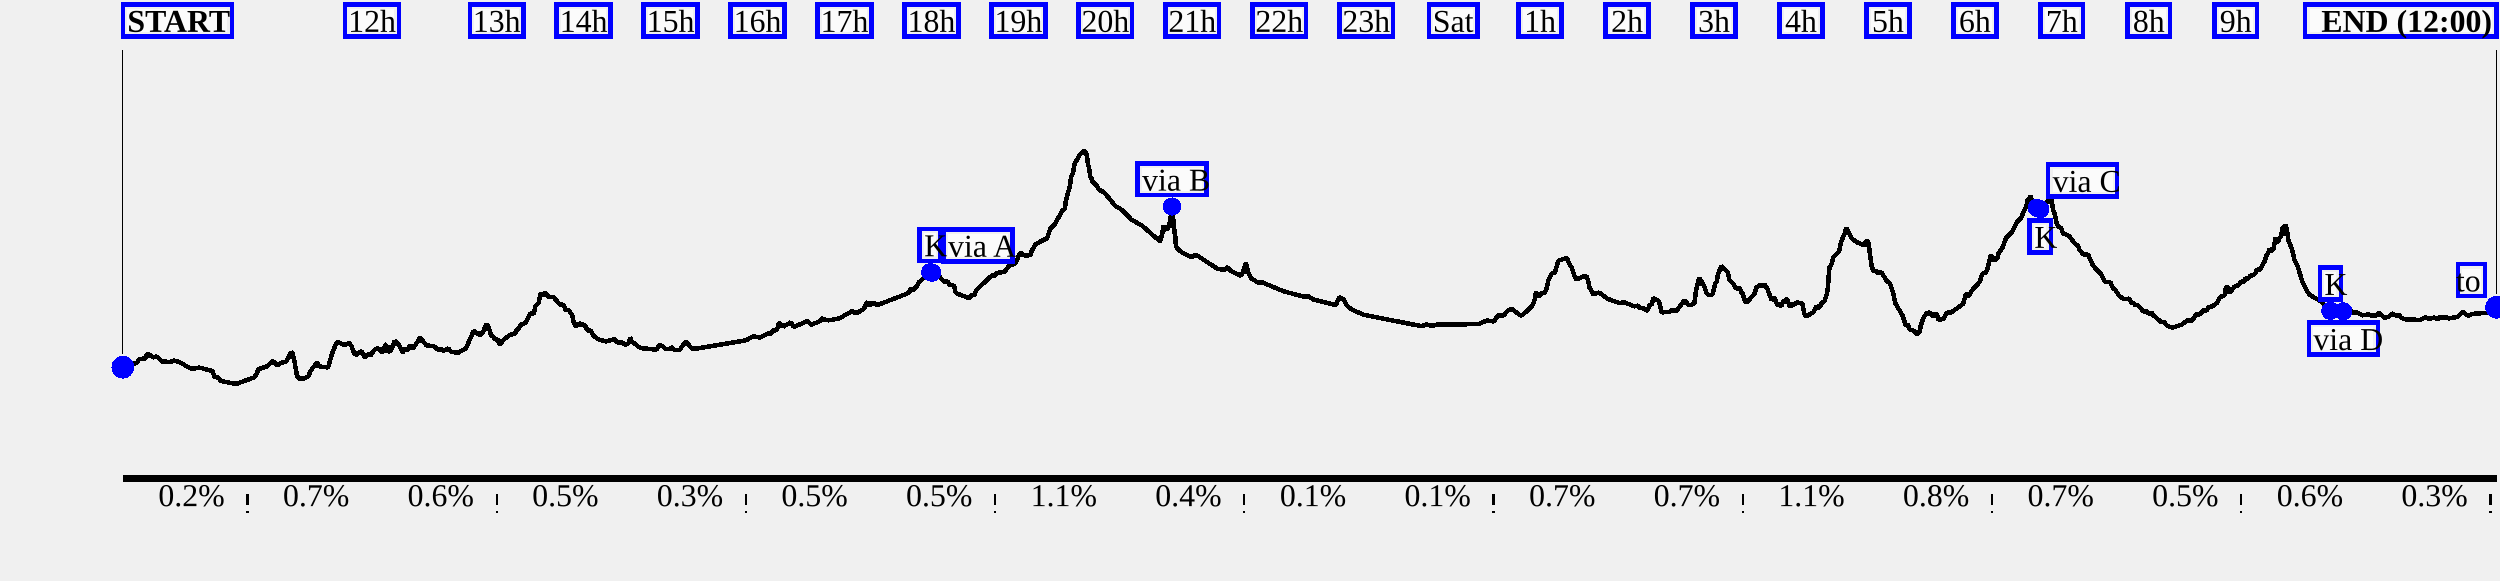
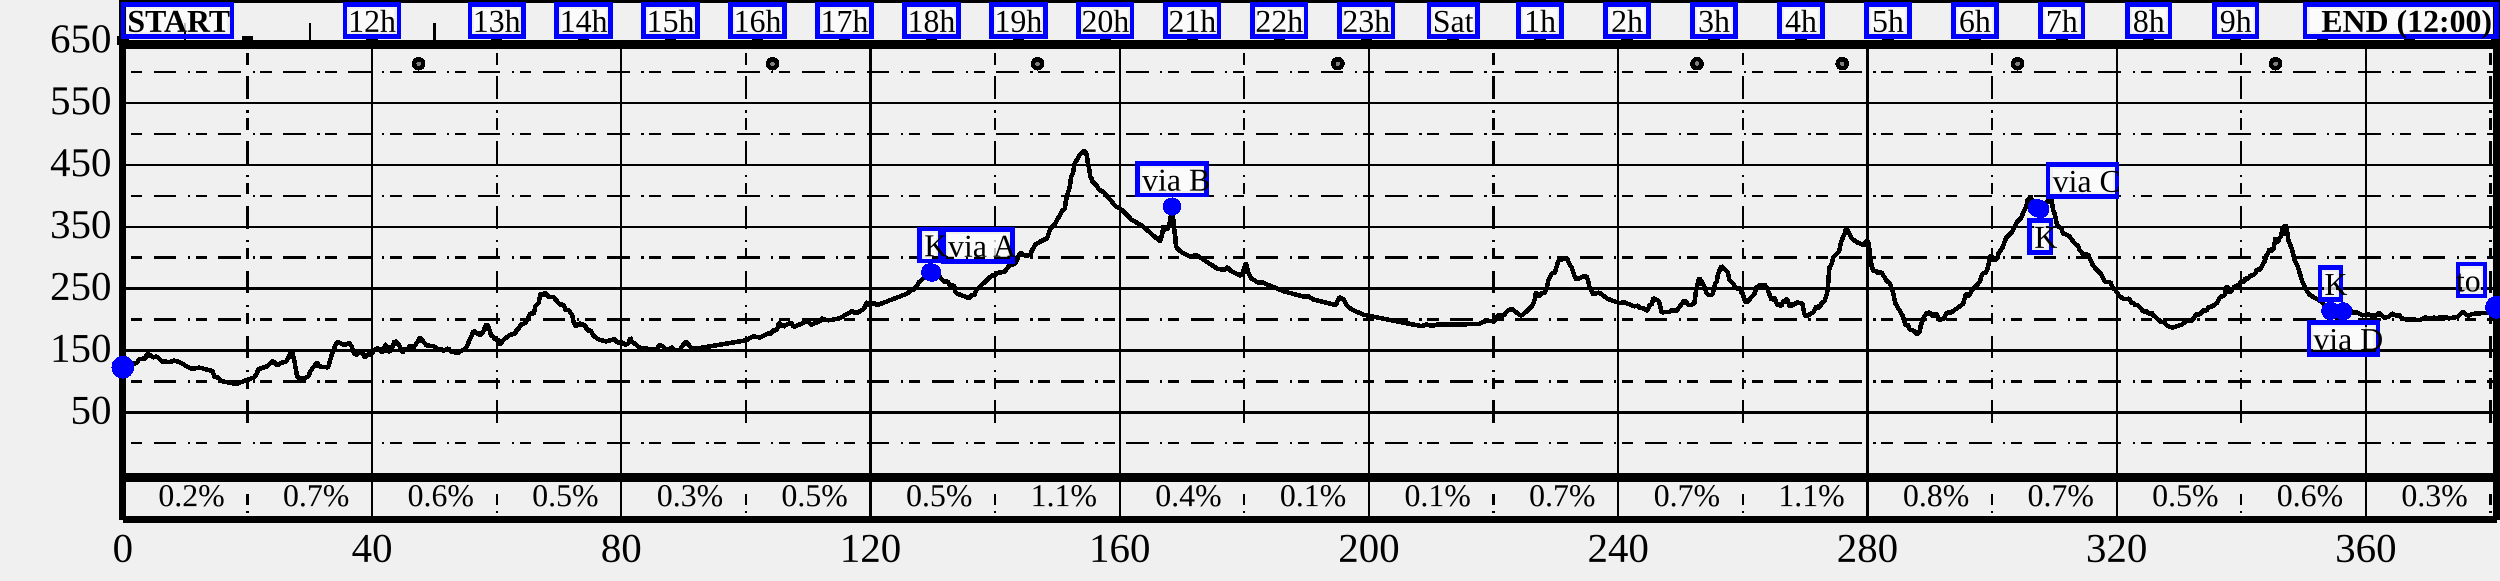
<svg xmlns="http://www.w3.org/2000/svg" height="255" width="1099">
  <g font-size="18" id="world" shape-rendering="crispEdges">
    <g id="BG" />
-     <g id="SB" transform="translate(54 230)" />
+     <g id="SB" transform="translate(54 230)">
+       <text text-anchor="middle" x="0" y="17">
+ 0
+ </text>
+       <text text-anchor="middle" x="109.56" y="17">
+ 40
+ </text>
+       <text text-anchor="middle" x="219.119" y="17">
+ 80
+ </text>
+       <text text-anchor="middle" x="328.679" y="17">
+ 120
+ </text>
+       <text text-anchor="middle" x="438.238" y="17">
+ 160
+ </text>
+       <text text-anchor="middle" x="547.798" y="17">
+ 200
+ </text>
+       <text text-anchor="middle" x="657.358" y="17">
+ 240
+ </text>
+       <text text-anchor="middle" x="766.917" y="17">
+ 280
+ </text>
+       <text text-anchor="middle" x="876.477" y="17">
+ 320
+ </text>
+       <text text-anchor="middle" x="986.036" y="17">
+ 360
+ </text>
+     </g>
    <g id="SD" transform="translate(54 0)">
+       <path d="M0,0 L1043.5,0" stroke="black" stroke-width="3" />
+       <path d="M0,0 L0,228.5" stroke="black" stroke-width="3" />
+       <path d="M0,228.5 L1043.5,228.5" stroke="black" stroke-width="3" />
+       <path d="M1043.5,0 L1043.5,228.5" stroke="black" stroke-width="3" />
+       <path d="M0,228.5 L1043.5,228.5" stroke="black" stroke-width="1" />
+       <path d="M0,20 L0,228.5" stroke="black" stroke-width="1" />
+       <path d="M109.56,20 L109.56,228.5" stroke="black" stroke-width="1" />
+       <path d="M219.119,20 L219.119,228.5" stroke="black" stroke-width="1" />
+       <path d="M328.679,20 L328.679,228.5" stroke="black" stroke-width="1" />
+       <path d="M438.238,20 L438.238,228.5" stroke="black" stroke-width="1" />
+       <path d="M547.798,20 L547.798,228.5" stroke="black" stroke-width="1" />
+       <path d="M657.357,20 L657.357,228.5" stroke="black" stroke-width="1" />
+       <path d="M766.917,20 L766.917,228.5" stroke="black" stroke-width="1" />
+       <path d="M876.477,20 L876.477,228.5" stroke="black" stroke-width="1" />
+       <path d="M986.036,20 L986.036,228.5" stroke="black" stroke-width="1" />
+       <path d="M54.78,20 L54.78,190.5" stroke="black" stroke-dasharray="1.0,2.5,5.0,5.0,10.0,5.0" />
+       <path d="M164.339,20 L164.339,190.5" stroke="black" stroke-dasharray="1.0,2.5,5.0,5.0,10.0,5.0" />
+       <path d="M273.899,20 L273.899,190.5" stroke="black" stroke-dasharray="1.0,2.5,5.0,5.0,10.0,5.0" />
+       <path d="M383.459,20 L383.459,190.5" stroke="black" stroke-dasharray="1.0,2.5,5.0,5.0,10.0,5.0" />
+       <path d="M493.018,20 L493.018,190.5" stroke="black" stroke-dasharray="1.0,2.5,5.0,5.0,10.0,5.0" />
+       <path d="M602.578,20 L602.578,190.5" stroke="black" stroke-dasharray="1.0,2.5,5.0,5.0,10.0,5.0" />
+       <path d="M712.137,20 L712.137,190.5" stroke="black" stroke-dasharray="1.0,2.5,5.0,5.0,10.0,5.0" />
+       <path d="M821.697,20 L821.697,190.5" stroke="black" stroke-dasharray="1.0,2.5,5.0,5.0,10.0,5.0" />
+       <path d="M931.256,20 L931.256,190.5" stroke="black" stroke-dasharray="1.0,2.5,5.0,5.0,10.0,5.0" />
+       <path d="M1040.816,20 L1040.816,190.5" stroke="black" stroke-dasharray="1.0,2.5,5.0,5.0,10.0,5.0" />
+       <path d="M0,208.5 L1043.5,208.5" stroke="black" stroke-width="1" />
+       <path d="M0,181.286 L1043.5,181.286" stroke="black" stroke-width="1" />
+       <path d="M0,154.071 L1043.5,154.071" stroke="black" stroke-width="1" />
+       <path d="M0,126.857 L1043.5,126.857" stroke="black" stroke-width="1" />
+       <path d="M0,99.643 L1043.5,99.643" stroke="black" stroke-width="1" />
+       <path d="M0,72.429 L1043.5,72.429" stroke="black" stroke-width="1" />
+       <path d="M0,45.214 L1043.5,45.214" stroke="black" stroke-width="1" />
+       <path d="M0,18 L1043.5,18" stroke="black" stroke-width="1" />
+       <path d="M0,194.893 L1043.5,194.893" stroke="black" stroke-dasharray="1.0,2.5,5.0,5.0,10.0,5.0" />
+       <path d="M0,167.679 L1043.5,167.679" stroke="black" stroke-dasharray="1.0,2.5,5.0,5.0,10.0,5.0" />
+       <path d="M0,140.464 L1043.5,140.464" stroke="black" stroke-dasharray="1.0,2.5,5.0,5.0,10.0,5.0" />
+       <path d="M0,113.25 L1043.5,113.25" stroke="black" stroke-dasharray="1.0,2.5,5.0,5.0,10.0,5.0" />
+       <path d="M0,86.036 L1043.5,86.036" stroke="black" stroke-dasharray="1.0,2.5,5.0,5.0,10.0,5.0" />
+       <path d="M0,58.821 L1043.5,58.821" stroke="black" stroke-dasharray="1.0,2.5,5.0,5.0,10.0,5.0" />
+       <path d="M0,31.607 L1043.5,31.607" stroke="black" stroke-dasharray="1.0,2.5,5.0,5.0,10.0,5.0" />
+       <path d="M0,20 L1043.5,20" stroke="black" stroke-width="3" />
+       <g>
+         <path d="M0,20 L0,16" stroke="black" stroke-width="5" />
+         <path d="M27.39,20 L27.39,10" stroke="black" stroke-width="1" />
+         <path d="M54.78,20 L54.78,16" stroke="black" stroke-width="5" />
+         <path d="M82.17,20 L82.17,10" stroke="black" stroke-width="1" />
+         <path d="M109.56,20 L109.56,16" stroke="black" stroke-width="5" />
+         <path d="M136.949,20 L136.949,10" stroke="black" stroke-width="1" />
+         <path d="M164.339,20 L164.339,16" stroke="black" stroke-width="5" />
+         <path d="M202.564,20 L202.564,16" stroke="black" stroke-width="5" />
+         <path d="M240.788,20 L240.788,16" stroke="black" stroke-width="5" />
+         <path d="M279.012,20 L279.012,16" stroke="black" stroke-width="5" />
+         <path d="M317.237,20 L317.237,16" stroke="black" stroke-width="5" />
+         <path d="M355.461,20 L355.461,16" stroke="black" stroke-width="5" />
+         <path d="M393.686,20 L393.686,16" stroke="black" stroke-width="5" />
+         <path d="M431.91,20 L431.91,16" stroke="black" stroke-width="5" />
+         <path d="M470.134,20 L470.134,16" stroke="black" stroke-width="5" />
+         <path d="M508.359,20 L508.359,16" stroke="black" stroke-width="5" />
+         <path d="M546.583,20 L546.583,16" stroke="black" stroke-width="5" />
+         <path d="M584.808,20 L584.808,16" stroke="black" stroke-width="5" />
+         <path d="M623.032,20 L623.032,16" stroke="black" stroke-width="5" />
+         <path d="M661.256,20 L661.256,16" stroke="black" stroke-width="5" />
+         <path d="M699.481,20 L699.481,16" stroke="black" stroke-width="5" />
+         <path d="M737.705,20 L737.705,16" stroke="black" stroke-width="5" />
+         <path d="M775.929,20 L775.929,16" stroke="black" stroke-width="5" />
+         <path d="M814.154,20 L814.154,16" stroke="black" stroke-width="5" />
+         <path d="M852.378,20 L852.378,16" stroke="black" stroke-width="5" />
+         <path d="M890.602,20 L890.602,16" stroke="black" stroke-width="5" />
+         <path d="M928.827,20 L928.827,16" stroke="black" stroke-width="5" />
+         <path d="M967.051,20 L967.051,16" stroke="black" stroke-width="5" />
+         <path d="M1005.276,20 L1005.276,16" stroke="black" stroke-width="5" />
+         <path d="M1043.5,20 L1043.5,16" stroke="black" stroke-width="5" />
+       </g>
      <text font-size="14" text-anchor="end" x="44.78" y="222.5">
0.2%
</text>
      <text font-size="14" text-anchor="end" x="99.56" y="222.5">
0.7%
</text>
      <text font-size="14" text-anchor="end" x="154.339" y="222.5">
0.6%
</text>
      <text font-size="14" text-anchor="end" x="209.119" y="222.5">
0.5%
</text>
      <text font-size="14" text-anchor="end" x="263.899" y="222.5">
0.3%
</text>
      <text font-size="14" text-anchor="end" x="318.679" y="222.5">
0.5%
</text>
      <text font-size="14" text-anchor="end" x="373.459" y="222.5">
0.5%
</text>
      <text font-size="14" text-anchor="end" x="428.238" y="222.5">
1.1%
</text>
      <text font-size="14" text-anchor="end" x="483.018" y="222.5">
0.4%
</text>
      <text font-size="14" text-anchor="end" x="537.798" y="222.5">
0.1%
</text>
      <text font-size="14" text-anchor="end" x="592.578" y="222.5">
0.1%
</text>
      <text font-size="14" text-anchor="end" x="647.358" y="222.5">
0.7%
</text>
      <text font-size="14" text-anchor="end" x="702.137" y="222.5">
0.7%
</text>
      <text font-size="14" text-anchor="end" x="756.917" y="222.5">
1.1%
</text>
      <text font-size="14" text-anchor="end" x="811.697" y="222.5">
0.8%
</text>
      <text font-size="14" text-anchor="end" x="866.477" y="222.5">
0.7%
</text>
      <text font-size="14" text-anchor="end" x="921.256" y="222.5">
0.5%
</text>
      <text font-size="14" text-anchor="end" x="976.036" y="222.5">
0.6%
</text>
      <text font-size="14" text-anchor="end" x="1030.816" y="222.5">
0.3%
</text>
      <path d="M54.78,225.5 L54.78,210.5" stroke="black" stroke-dasharray="1.0,2.5,5.0,5.0,10.0,5.0" />
      <path d="M164.339,225.5 L164.339,210.5" stroke="black" stroke-dasharray="1.0,2.5,5.0,5.0,10.0,5.0" />
      <path d="M273.899,225.5 L273.899,210.5" stroke="black" stroke-dasharray="1.0,2.5,5.0,5.0,10.0,5.0" />
      <path d="M383.459,225.5 L383.459,210.5" stroke="black" stroke-dasharray="1.0,2.5,5.0,5.0,10.0,5.0" />
      <path d="M493.018,225.5 L493.018,210.5" stroke="black" stroke-dasharray="1.0,2.5,5.0,5.0,10.0,5.0" />
      <path d="M602.578,225.5 L602.578,210.5" stroke="black" stroke-dasharray="1.0,2.5,5.0,5.0,10.0,5.0" />
      <path d="M712.137,225.5 L712.137,210.5" stroke="black" stroke-dasharray="1.0,2.5,5.0,5.0,10.0,5.0" />
      <path d="M821.697,225.5 L821.697,210.5" stroke="black" stroke-dasharray="1.0,2.5,5.0,5.0,10.0,5.0" />
      <path d="M931.256,225.5 L931.256,210.5" stroke="black" stroke-dasharray="1.0,2.5,5.0,5.0,10.0,5.0" />
      <path d="M1040.816,225.5 L1040.816,210.5" stroke="black" stroke-dasharray="1.0,2.5,5.0,5.0,10.0,5.0" />
      <path d="M0,210.5 L1043.5,210.5" stroke="black" stroke-width="3" />
      <path d="M0.0,161.2 L6.2,159.5 L7.1,157.9 L10.1,157.5 L10.3,156.4 L11.0,155.5 L13.3,157.1 L15.0,156.7 L17.0,158.8 L20.8,159.2 L22.2,158.5 L24.7,159.1 L30.2,162.2 L33.7,161.6 L39.4,163.1 L40.2,165.5 L42.3,166.2 L42.9,167.4 L49.8,168.8 L57.7,165.9 L58.9,164.3 L59.5,162.3 L63.6,161.0 L65.5,159.0 L66.3,158.9 L67.9,160.8 L69.3,159.6 L71.8,158.9 L74.1,154.7 L74.6,155.2 L75.5,159.2 L76.5,164.8 L77.1,166.3 L79.5,166.5 L81.7,165.3 L82.4,163.2 L85.4,159.3 L86.3,161.1 L90.2,161.5 L92.0,155.4 L94.1,150.2 L97.5,151.8 L99.4,150.8 L100.4,151.9 L101.8,155.5 L102.7,155.9 L104.9,154.3 L106.4,157.2 L107.7,155.7 L108.9,156.2 L110.5,153.9 L111.6,153.3 L112.5,153.2 L114.0,154.9 L114.8,153.5 L115.4,151.5 L115.7,151.5 L116.5,154.6 L117.8,154.3 L119.5,149.8 L121.5,151.7 L123.0,155.0 L124.1,153.4 L125.2,153.9 L126.4,151.6 L127.6,153.1 L130.7,148.4 L133.4,151.8 L137.0,152.3 L138.3,153.7 L140.2,153.5 L140.7,154.3 L143.2,153.2 L144.3,154.7 L147.5,155.0 L150.8,153.1 L154.2,145.5 L157.0,147.3 L158.4,145.8 L159.8,142.4 L160.6,143.3 L161.9,147.4 L161.9,148.1 L162.6,147.7 L163.6,149.3 L164.7,149.1 L165.6,151.2 L166.1,151.2 L167.4,149.3 L170.1,147.3 L172.5,146.5 L173.0,145.1 L174.0,144.6 L175.0,142.7 L177.0,142.0 L179.1,137.7 L180.6,138.1 L181.3,134.7 L182.8,133.0 L183.5,129.4 L184.3,129.1 L184.9,130.1 L185.7,128.5 L186.9,130.3 L189.4,130.7 L192.1,133.8 L193.8,134.0 L194.6,136.4 L196.0,136.2 L197.5,138.5 L198.2,141.7 L199.2,143.6 L200.8,142.2 L203.1,143.0 L204.3,145.3 L205.6,145.3 L206.7,147.4 L208.9,149.1 L212.4,150.1 L216.0,149.1 L217.8,150.8 L219.3,150.4 L220.8,151.5 L222.2,151.0 L222.9,149.3 L223.0,148.2 L223.7,150.1 L227.5,153.0 L234.6,153.7 L236.1,151.4 L238.9,153.5 L240.2,153.5 L241.0,152.6 L242.8,153.9 L245.0,153.7 L246.5,151.1 L247.7,150.2 L249.9,153.0 L251.1,153.4 L273.9,149.6 L277.3,147.8 L280.0,148.4 L283.8,146.6 L284.9,146.8 L285.7,145.2 L287.1,145.3 L288.0,143.8 L288.5,141.7 L290.4,143.6 L293.6,141.7 L294.9,143.7 L300.9,141.2 L302.6,142.8 L306.4,141.2 L307.7,139.6 L308.0,140.4 L310.3,140.8 L314.9,140.0 L320.7,136.7 L321.7,137.7 L323.0,137.4 L325.8,135.8 L326.5,133.9 L327.6,132.8 L328.3,134.4 L330.0,133.0 L331.5,134.2 L344.7,129.1 L345.8,128.3 L346.0,127.0 L347.3,127.5 L349.0,125.9 L349.9,124.1 L352.3,122.0 L353.1,120.3 L355.8,118.9 L358.4,120.3 L359.2,122.0 L361.3,123.9 L362.7,123.6 L363.4,125.3 L365.1,125.4 L365.7,126.6 L365.9,128.2 L366.8,129.1 L372.1,131.1 L373.3,129.7 L374.4,129.7 L375.0,127.7 L382.1,121.0 L383.0,121.5 L384.2,120.0 L387.6,119.5 L390.1,116.2 L391.7,116.2 L393.1,114.5 L394.0,111.9 L394.8,111.1 L396.6,112.4 L399.0,112.1 L399.7,109.7 L400.2,109.4 L401.2,107.3 L406.3,104.7 L407.6,100.7 L409.6,98.6 L413.2,92.3 L414.1,91.8 L414.6,88.0 L416.3,81.8 L416.9,77.6 L417.7,76.1 L418.4,72.0 L420.9,67.7 L422.5,66.2 L423.4,67.0 L423.8,68.5 L424.3,72.3 L424.6,73.1 L425.4,78.1 L425.8,78.3 L426.1,79.7 L428.3,81.7 L429.0,83.3 L431.4,84.6 L436.3,90.5 L439.4,92.4 L443.3,96.5 L448.2,99.3 L455.9,106.1 L456.2,105.6 L456.9,102.8 L457.5,99.3 L458.9,101.2 L459.7,99.6 L460.5,96.8 L460.8,93.4 L461.2,92.7 L461.7,95.6 L461.9,98.3 L462.1,99.7 L462.4,102.7 L462.7,104.4 L462.7,106.3 L462.9,107.4 L463.2,108.8 L465.2,110.7 L470.0,113.2 L471.6,111.9 L481.1,118.1 L484.1,118.6 L485.6,117.4 L487.1,119.2 L491.5,121.2 L492.2,120.2 L493.7,115.7 L494.0,116.5 L494.7,119.7 L496.2,122.5 L499.4,124.4 L501.0,124.2 L510.4,128.1 L519.6,130.5 L520.6,129.9 L523.5,131.7 L532.5,133.9 L533.4,133.8 L534.7,130.6 L536.6,131.6 L537.9,134.0 L539.8,135.8 L545.2,138.3 L571.0,143.4 L573.1,142.5 L575.2,143.4 L577.8,142.6 L595.8,142.5 L599.6,140.9 L602.8,141.3 L604.6,138.4 L607.0,138.8 L608.6,136.7 L610.4,135.7 L614.4,138.7 L615.4,138.4 L619.5,134.6 L620.7,131.7 L621.0,129.3 L621.4,128.6 L622.7,130.2 L623.8,128.7 L624.7,128.9 L625.6,127.8 L626.8,122.8 L628.2,120.2 L629.5,119.9 L631.0,114.6 L634.8,113.4 L636.3,116.9 L636.8,117.3 L638.4,122.1 L639.0,122.8 L642.3,121.4 L643.6,121.6 L644.5,124.9 L644.5,125.9 L644.7,126.3 L646.4,129.4 L649.1,128.6 L652.5,131.3 L658.2,133.3 L659.6,132.7 L664.5,134.7 L666.1,134.3 L666.9,135.4 L668.9,135.6 L669.5,136.5 L670.3,136.4 L671.4,133.5 L672.0,134.3 L672.8,131.1 L674.9,132.0 L675.5,133.2 L676.3,137.0 L676.8,137.3 L679.7,137.1 L681.5,136.1 L682.9,136.7 L686.5,132.0 L688.4,134.2 L690.8,133.6 L690.9,133.2 L691.5,127.9 L692.8,122.6 L693.1,122.2 L694.8,125.0 L695.9,127.9 L695.9,128.6 L697.0,129.7 L698.7,129.7 L700.1,124.6 L700.6,124.0 L701.2,120.8 L702.6,117.0 L705.4,119.5 L705.6,120.0 L706.3,123.2 L707.8,124.5 L709.2,126.8 L710.7,126.5 L711.5,128.6 L712.2,129.3 L712.8,131.9 L713.7,133.0 L717.2,129.4 L718.1,126.4 L719.3,125.5 L721.2,125.8 L721.7,124.8 L722.4,126.4 L722.8,126.5 L724.8,132.0 L726.0,130.7 L727.3,134.2 L728.3,133.9 L729.1,134.7 L729.7,132.9 L731.2,131.5 L731.8,131.9 L732.7,134.7 L736.1,133.0 L737.6,133.2 L738.4,133.7 L739.2,138.1 L740.0,139.1 L743.4,137.1 L744.3,134.7 L745.7,135.4 L747.0,132.9 L748.1,132.3 L749.2,128.7 L749.4,126.7 L749.5,126.7 L750.2,117.5 L751.1,116.2 L752.0,113.0 L754.4,110.7 L754.7,109.7 L755.3,106.3 L756.8,103.0 L757.6,100.0 L760.2,105.0 L762.3,106.5 L765.4,107.9 L766.3,106.1 L767.0,105.8 L767.5,107.5 L768.7,116.7 L769.5,119.2 L770.4,118.9 L771.6,120.2 L772.9,119.5 L775.5,123.6 L776.8,124.5 L778.2,128.6 L779.2,133.3 L782.5,139.0 L783.8,143.4 L784.7,142.5 L785.4,144.7 L787.5,145.5 L788.8,147.0 L790.0,145.6 L790.3,143.4 L791.4,140.0 L793.0,137.6 L794.2,137.4 L796.1,139.3 L796.8,138.1 L797.5,138.2 L798.2,140.6 L798.8,140.7 L800.4,140.0 L801.8,137.3 L803.3,137.7 L809.0,133.6 L810.1,129.5 L810.5,129.3 L811.2,130.4 L813.0,127.5 L816.4,123.8 L817.0,121.5 L817.7,120.1 L818.8,119.9 L819.6,118.6 L820.9,113.0 L821.3,112.2 L822.8,114.6 L824.0,113.5 L824.6,111.1 L826.2,109.1 L827.9,104.6 L830.2,102.3 L832.9,97.3 L834.4,95.8 L836.8,90.5 L837.3,88.1 L838.6,86.3 L840.0,89.6 L842.2,93.2 L844.9,89.4 L845.9,88.9 L846.7,87.1 L847.6,87.1 L848.2,89.8 L848.5,92.1 L849.4,94.5 L850.2,98.6 L850.9,99.7 L852.3,100.5 L852.6,101.9 L853.0,102.6 L855.6,103.8 L858.2,107.2 L859.4,107.8 L860.2,109.9 L861.8,111.8 L863.9,111.9 L866.1,116.8 L869.6,120.5 L871.4,123.9 L873.7,124.0 L875.0,126.8 L876.0,127.5 L877.5,130.0 L879.6,131.5 L882.1,131.3 L883.1,133.3 L883.8,132.9 L884.8,134.4 L885.5,133.8 L888.4,137.1 L889.4,136.7 L890.8,138.0 L892.0,137.4 L892.6,138.6 L896.1,141.6 L897.5,141.5 L898.4,143.0 L901.0,144.1 L905.3,142.6 L908.0,140.5 L909.5,141.1 L911.7,137.9 L913.1,138.3 L914.5,136.4 L916.0,136.6 L916.8,134.9 L918.4,134.8 L920.6,133.2 L922.0,130.5 L923.9,129.9 L924.6,126.0 L925.2,126.2 L925.7,127.9 L926.5,128.5 L928.2,126.0 L930.1,125.3 L931.4,123.6 L932.3,124.2 L933.2,122.1 L934.1,122.6 L935.3,121.1 L936.5,121.0 L937.6,119.8 L938.2,118.3 L939.4,118.7 L941.6,114.7 L942.3,112.3 L942.9,111.7 L943.7,109.5 L944.8,110.3 L945.5,109.4 L946.1,105.6 L946.4,104.6 L947.0,106.2 L947.5,106.3 L948.0,104.5 L948.8,104.0 L949.3,100.4 L950.7,99.0 L951.2,100.5 L952.0,105.6 L953.7,110.0 L954.6,114.1 L956.2,117.5 L958.0,123.5 L960.2,128.0 L961.3,129.6 L966.0,132.3 L970.0,136.3 L971.9,135.3 L975.5,136.9 L979.2,136.3 L980.3,137.4 L982.0,137.2 L984.5,138.6 L987.7,138.2 L988.8,139.3 L989.3,138.4 L990.8,138.8 L991.9,137.4 L994.0,139.7 L996.1,139.3 L997.4,137.8 L999.4,138.7 L1000.6,138.3 L1001.7,139.8 L1003.7,140.5 L1010.0,140.6 L1012.3,139.4 L1013.9,140.4 L1015.8,139.6 L1017.9,140.3 L1019.0,138.9 L1019.8,140.0 L1021.1,139.1 L1022.2,140.0 L1026.1,139.4 L1028.7,137.2 L1031.1,138.9 L1032.6,138.0 L1039.2,137.5 L1043.5,135.3" fill="transparent" id="track" stroke="black" stroke-linejoin="miter" stroke-miterlimit="1" stroke-width="2" />
      <g>
+         <g>
+           <circle cx="946.346" cy="28" fill="Gray" id="user-step" r="2" stroke="black" stroke-width="2" />
+         </g>
+         <g>
+           <circle cx="832.933" cy="28" fill="Gray" id="user-step" r="2" stroke="black" stroke-width="2" />
+         </g>
+         <g>
+           <circle cx="755.843" cy="28" fill="Gray" id="user-step" r="2" stroke="black" stroke-width="2" />
+         </g>
+         <g>
+           <circle cx="692.018" cy="28" fill="Gray" id="user-step" r="2" stroke="black" stroke-width="2" />
+         </g>
+         <g>
+           <circle cx="534.118" cy="28" fill="Gray" id="user-step" r="2" stroke="black" stroke-width="2" />
+         </g>
+         <g>
+           <circle cx="402.107" cy="28" fill="Gray" id="user-step" r="2" stroke="black" stroke-width="2" />
+         </g>
+         <g>
+           <circle cx="285.612" cy="28" fill="Gray" id="user-step" r="2" stroke="black" stroke-width="2" />
+         </g>
+         <g>
+           <circle cx="130.051" cy="28" fill="Gray" id="user-step" r="2" stroke="black" stroke-width="2" />
+         </g>
        <g />
        <g transform="translate(928.8269 17)">
          <rect fill="white" fill-opacity="0.75" height="10" id="label-bg" width="14.817" x="-7.409" y="-13" />
          <rect fill="none" height="14" id="label-dbg" stroke="blue" stroke-width="2" width="18.817" x="-9.409" y="-15" />
          <text font-size="14.0" font-style="normal" font-weight="normal" id="" text-anchor="middle" x="0.000" y="-3.000">
 9h
</text>
        </g>
        <g />
        <g transform="translate(890.6025 17)">
          <rect fill="white" fill-opacity="0.75" height="10" id="label-bg" width="14.817" x="-7.409" y="-13" />
          <rect fill="none" height="14" id="label-dbg" stroke="blue" stroke-width="2" width="18.817" x="-9.409" y="-15" />
          <text font-size="14.0" font-style="normal" font-weight="normal" id="" text-anchor="middle" x="0.000" y="-3.000">
 8h
</text>
        </g>
        <g />
        <g transform="translate(852.3781 17)">
          <rect fill="white" fill-opacity="0.75" height="10" id="label-bg" width="14.817" x="-7.409" y="-13" />
          <rect fill="none" height="14" id="label-dbg" stroke="blue" stroke-width="2" width="18.817" x="-9.409" y="-15" />
          <text font-size="14.0" font-style="normal" font-weight="normal" id="" text-anchor="middle" x="0.000" y="-3.000">
 7h
</text>
        </g>
        <g />
        <g transform="translate(814.1538 17)">
          <rect fill="white" fill-opacity="0.75" height="10" id="label-bg" width="14.817" x="-7.409" y="-13" />
          <rect fill="none" height="14" id="label-dbg" stroke="blue" stroke-width="2" width="18.817" x="-9.409" y="-15" />
          <text font-size="14.0" font-style="normal" font-weight="normal" id="" text-anchor="middle" x="0.000" y="-3.000">
 6h
</text>
        </g>
        <g />
        <g transform="translate(775.9294 17)">
          <rect fill="white" fill-opacity="0.75" height="10" id="label-bg" width="14.817" x="-7.409" y="-13" />
          <rect fill="none" height="14" id="label-dbg" stroke="blue" stroke-width="2" width="18.817" x="-9.409" y="-15" />
          <text font-size="14.0" font-style="normal" font-weight="normal" id="" text-anchor="middle" x="0.000" y="-3.000">
 5h
</text>
        </g>
        <g />
        <g transform="translate(737.705 17)">
          <rect fill="white" fill-opacity="0.75" height="10" id="label-bg" width="14.817" x="-7.409" y="-13" />
          <rect fill="none" height="14" id="label-dbg" stroke="blue" stroke-width="2" width="18.817" x="-9.409" y="-15" />
          <text font-size="14.0" font-style="normal" font-weight="normal" id="" text-anchor="middle" x="0.000" y="-3.000">
 4h
</text>
        </g>
        <g />
        <g transform="translate(699.4806 17)">
          <rect fill="white" fill-opacity="0.75" height="10" id="label-bg" width="14.817" x="-7.409" y="-13" />
          <rect fill="none" height="14" id="label-dbg" stroke="blue" stroke-width="2" width="18.817" x="-9.409" y="-15" />
          <text font-size="14.0" font-style="normal" font-weight="normal" id="" text-anchor="middle" x="0.000" y="-3.000">
 3h
</text>
        </g>
        <g />
        <g transform="translate(661.2563 17)">
          <rect fill="white" fill-opacity="0.75" height="10" id="label-bg" width="14.817" x="-7.409" y="-13" />
          <rect fill="none" height="14" id="label-dbg" stroke="blue" stroke-width="2" width="18.817" x="-9.409" y="-15" />
          <text font-size="14.0" font-style="normal" font-weight="normal" id="" text-anchor="middle" x="0.000" y="-3.000">
 2h
</text>
        </g>
        <g />
        <g transform="translate(623.0319 17)">
          <rect fill="white" fill-opacity="0.75" height="10" id="label-bg" width="14.817" x="-7.409" y="-13" />
          <rect fill="none" height="14" id="label-dbg" stroke="blue" stroke-width="2" width="18.817" x="-9.409" y="-15" />
          <text font-size="14.0" font-style="normal" font-weight="normal" id="" text-anchor="middle" x="0.000" y="-3.000">
 1h
</text>
        </g>
        <g />
        <g transform="translate(584.8075 17)">
          <rect fill="white" fill-opacity="0.75" height="10" id="label-bg" width="17.304" x="-8.652" y="-13" />
          <rect fill="none" height="14" id="label-dbg" stroke="blue" stroke-width="2" width="21.304" x="-10.652" y="-15" />
          <text font-size="14.0" font-style="normal" font-weight="normal" id="" text-anchor="middle" x="0.000" y="-3.000">
Sat
</text>
        </g>
        <g />
        <g transform="translate(546.5831 17)">
          <rect fill="white" fill-opacity="0.75" height="10" id="label-bg" width="19.625" x="-9.812" y="-13" />
          <rect fill="none" height="14" id="label-dbg" stroke="blue" stroke-width="2" width="23.625" x="-11.812" y="-15" />
          <text font-size="14.0" font-style="normal" font-weight="normal" id="" text-anchor="middle" x="0.000" y="-3.000">
23h
</text>
        </g>
        <g />
        <g transform="translate(508.3588 17)">
          <rect fill="white" fill-opacity="0.75" height="10" id="label-bg" width="19.625" x="-9.812" y="-13" />
          <rect fill="none" height="14" id="label-dbg" stroke="blue" stroke-width="2" width="23.625" x="-11.812" y="-15" />
          <text font-size="14.0" font-style="normal" font-weight="normal" id="" text-anchor="middle" x="-0.000" y="-3.000">
22h
</text>
        </g>
        <g />
        <g transform="translate(470.1344 17)">
          <rect fill="white" fill-opacity="0.75" height="10" id="label-bg" width="19.625" x="-9.812" y="-13" />
          <rect fill="none" height="14" id="label-dbg" stroke="blue" stroke-width="2" width="23.625" x="-11.812" y="-15" />
          <text font-size="14.0" font-style="normal" font-weight="normal" id="" text-anchor="middle" x="0.000" y="-3.000">
21h
</text>
        </g>
        <g />
        <g transform="translate(431.91 17)">
          <rect fill="white" fill-opacity="0.75" height="10" id="label-bg" width="19.625" x="-9.812" y="-13" />
          <rect fill="none" height="14" id="label-dbg" stroke="blue" stroke-width="2" width="23.625" x="-11.812" y="-15" />
          <text font-size="14.0" font-style="normal" font-weight="normal" id="" text-anchor="middle" x="0.000" y="-3.000">
20h
</text>
        </g>
        <g />
        <g transform="translate(393.6856 17)">
          <rect fill="white" fill-opacity="0.75" height="10" id="label-bg" width="19.625" x="-9.812" y="-13" />
          <rect fill="none" height="14" id="label-dbg" stroke="blue" stroke-width="2" width="23.625" x="-11.812" y="-15" />
          <text font-size="14.0" font-style="normal" font-weight="normal" id="" text-anchor="middle" x="0.000" y="-3.000">
19h
</text>
        </g>
        <g />
        <g transform="translate(355.4613 17)">
          <rect fill="white" fill-opacity="0.75" height="10" id="label-bg" width="19.625" x="-9.812" y="-13" />
          <rect fill="none" height="14" id="label-dbg" stroke="blue" stroke-width="2" width="23.625" x="-11.812" y="-15" />
          <text font-size="14.0" font-style="normal" font-weight="normal" id="" text-anchor="middle" x="0.000" y="-3.000">
18h
</text>
        </g>
        <g />
        <g transform="translate(317.2369 17)">
          <rect fill="white" fill-opacity="0.75" height="10" id="label-bg" width="19.625" x="-9.812" y="-13" />
          <rect fill="none" height="14" id="label-dbg" stroke="blue" stroke-width="2" width="23.625" x="-11.812" y="-15" />
          <text font-size="14.0" font-style="normal" font-weight="normal" id="" text-anchor="middle" x="0.000" y="-3.000">
17h
</text>
        </g>
        <g />
        <g transform="translate(279.0125 17)">
          <rect fill="white" fill-opacity="0.75" height="10" id="label-bg" width="19.625" x="-9.812" y="-13" />
          <rect fill="none" height="14" id="label-dbg" stroke="blue" stroke-width="2" width="23.625" x="-11.812" y="-15" />
          <text font-size="14.0" font-style="normal" font-weight="normal" id="" text-anchor="middle" x="0.000" y="-3.000">
16h
</text>
        </g>
        <g />
        <g transform="translate(240.7881 17)">
          <rect fill="white" fill-opacity="0.75" height="10" id="label-bg" width="19.625" x="-9.812" y="-13" />
          <rect fill="none" height="14" id="label-dbg" stroke="blue" stroke-width="2" width="23.625" x="-11.812" y="-15" />
          <text font-size="14.0" font-style="normal" font-weight="normal" id="" text-anchor="middle" x="0.000" y="-3.000">
15h
</text>
        </g>
        <g />
        <g transform="translate(202.5638 17)">
          <rect fill="white" fill-opacity="0.75" height="10" id="label-bg" width="19.625" x="-9.812" y="-13" />
          <rect fill="none" height="14" id="label-dbg" stroke="blue" stroke-width="2" width="23.625" x="-11.812" y="-15" />
          <text font-size="14.0" font-style="normal" font-weight="normal" id="" text-anchor="middle" x="0.000" y="-3.000">
14h
</text>
        </g>
        <g />
        <g transform="translate(164.3394 17)">
          <rect fill="white" fill-opacity="0.75" height="10" id="label-bg" width="19.625" x="-9.812" y="-13" />
          <rect fill="none" height="14" id="label-dbg" stroke="blue" stroke-width="2" width="23.625" x="-11.812" y="-15" />
          <text font-size="14.0" font-style="normal" font-weight="normal" id="" text-anchor="middle" x="0.000" y="-3.000">
13h
</text>
        </g>
        <g />
        <g transform="translate(109.5596 17)">
          <rect fill="white" fill-opacity="0.75" height="10" id="label-bg" width="19.625" x="-9.812" y="-13" />
          <rect fill="none" height="14" id="label-dbg" stroke="blue" stroke-width="2" width="23.625" x="-11.812" y="-15" />
          <text font-size="14.0" font-style="normal" font-weight="normal" id="" text-anchor="middle" x="0.000" y="-3.000">
12h
</text>
        </g>
        <g>
          <circle cx="1043.5" cy="135.089" fill="Blue" id="9/wp" r="4" />
        </g>
        <g transform="translate(1043.5 135.0895)">
          <rect fill="white" fill-opacity="0.75" height="10" id="label-bg" width="8.02" x="-15.02" y="-17" />
          <rect fill="none" height="14" id="label-dbg" stroke="blue" stroke-width="2" width="12.02" x="-17.02" y="-19" />
          <text font-size="14.0" font-style="normal" font-weight="normal" id="9/wp/text" text-anchor="end" x="-7.000" y="-7.000">
to
</text>
        </g>
        <g>
          <circle cx="976.111" cy="136.858" fill="Blue" id="8/wp" r="4" />
        </g>
        <g transform="translate(976.111 136.8584)">
          <rect fill="white" fill-opacity="0.75" height="10" id="label-bg" width="26.339" x="-13.17" y="7" />
          <rect fill="none" height="14" id="label-dbg" stroke="blue" stroke-width="2" width="30.339" x="-15.17" y="5" />
          <text font-size="14.0" font-style="normal" font-weight="normal" id="8/wp/text" text-anchor="start" x="-13.170" y="17.000">
via D
</text>
        </g>
        <g>
          <circle cx="841.339" cy="91.343" fill="Blue" id="7/wp" r="4" />
        </g>
        <g transform="translate(841.3389 91.3425)">
          <rect fill="white" fill-opacity="0.75" height="10" id="label-bg" width="26.339" x="7" y="-17" />
          <rect fill="none" height="14" id="label-dbg" stroke="blue" stroke-width="2" width="30.339" x="5" y="-19" />
          <text font-size="14.0" font-style="normal" font-weight="normal" id="7/wp/text" text-anchor="start" x="7.000" y="-7.000">
via C
</text>
        </g>
        <g>
          <circle cx="461.224" cy="90.798" fill="Blue" id="6/wp" r="4" />
        </g>
        <g transform="translate(461.224 90.79821)">
          <rect fill="white" fill-opacity="0.75" height="10" id="label-bg" width="26.339" x="-13.17" y="-17" />
          <rect fill="none" height="14" id="label-dbg" stroke="blue" stroke-width="2" width="30.339" x="-15.17" y="-19" />
          <text font-size="14.0" font-style="normal" font-weight="normal" id="6/wp/text" text-anchor="start" x="-13.170" y="-7.000">
via B
</text>
        </g>
        <g>
          <circle cx="355.759" cy="119.849" fill="Blue" id="5/wp" r="4" />
        </g>
        <g transform="translate(355.7588 119.8495)">
          <rect fill="white" fill-opacity="0.75" height="10" id="label-bg" width="26.339" x="7" y="-17" />
          <rect fill="none" height="14" id="label-dbg" stroke="blue" stroke-width="2" width="30.339" x="5" y="-19" />
          <text font-size="14.0" font-style="normal" font-weight="normal" id="5/wp/text" text-anchor="start" x="7.000" y="-7.000">
via A
</text>
        </g>
        <g>
          <circle cx="354.908" cy="119.645" fill="Blue" id="4/wp" r="4" />
        </g>
        <g transform="translate(354.9078 119.6454)">
          <rect fill="white" fill-opacity="0.75" height="10" id="label-bg" width="5.284" x="-2.642" y="-17" />
          <rect fill="none" height="14" id="label-dbg" stroke="blue" stroke-width="2" width="9.284" x="-4.642" y="-19" />
          <text font-size="14.0" font-style="normal" font-weight="normal" id="4/wp/text" text-anchor="start" x="-2.642" y="-7.000">
K
</text>
        </g>
        <g>
          <circle cx="842.93" cy="91.955" fill="Blue" id="3/wp" r="4" />
        </g>
        <g transform="translate(842.9296 91.95482)">
          <rect fill="white" fill-opacity="0.75" height="10" id="label-bg" width="5.284" x="-2.642" y="7" />
          <rect fill="none" height="14" id="label-dbg" stroke="blue" stroke-width="2" width="9.284" x="-4.642" y="5" />
          <text font-size="14.0" font-style="normal" font-weight="normal" id="3/wp/text" text-anchor="start" x="-2.642" y="17.000">
K
</text>
        </g>
        <g>
          <circle cx="970.447" cy="136.654" fill="Blue" id="2/wp" r="4" />
        </g>
        <g transform="translate(970.4466 136.6543)">
          <rect fill="white" fill-opacity="0.75" height="10" id="label-bg" width="5.284" x="-2.642" y="-17" />
          <rect fill="none" height="14" id="label-dbg" stroke="blue" stroke-width="2" width="9.284" x="-4.642" y="-19" />
          <text font-size="14.0" font-style="normal" font-weight="normal" id="2/wp/text" text-anchor="start" x="-2.642" y="-7.000">
K
</text>
        </g>
        <g>
          <circle cx="1043.5" cy="135.089" fill="Blue" id="1/wp" r="5" />
        </g>
        <g transform="translate(1043.5 135.0895)">
          <rect fill="white" fill-opacity="0.75" height="10" id="label-bg" width="80.163" x="-82.163" y="-131.089" />
          <rect fill="none" height="14" id="label-dbg" stroke="blue" stroke-width="2" width="84.163" x="-84.163" y="-133.089" />
          <text font-size="14.0" font-style="normal" font-weight="bold" id="" text-anchor="end" x="-2.000" y="-121.089">
END (12:00)
</text>
        </g>
        <path d="M1043.50,22.00 L1043.50,129.09" id="link" stroke="black" stroke-linejoin="miter" stroke-miterlimit="1" stroke-width="0.5" />
        <g>
          <circle cx="0" cy="161.419" fill="Blue" id="0/wp" r="5" />
        </g>
        <g transform="translate(0 161.4193)">
          <rect fill="white" fill-opacity="0.75" height="10" id="label-bg" width="43.963" x="2" y="-157.419" />
          <rect fill="none" height="14" id="label-dbg" stroke="blue" stroke-width="2" width="47.963" x="0" y="-159.419" />
          <text font-size="14.0" font-style="normal" font-weight="bold" id="0/wp/text" text-anchor="start" x="2.000" y="-147.419">
START
</text>
        </g>
        <path d="M0.00,22.00 L0.00,155.42" id="link" stroke="black" stroke-linejoin="miter" stroke-miterlimit="1" stroke-width="0.5" />
      </g>
    </g>
-     <g id="SL" transform="translate(0 0)" />
+     <g id="SL" transform="translate(0 0)">
+       <text text-anchor="end" x="49" y="186.286">
+ 50
+ </text>
+       <text text-anchor="end" x="49" y="159.071">
+ 150
+ </text>
+       <text text-anchor="end" x="49" y="131.857">
+ 250
+ </text>
+       <text text-anchor="end" x="49" y="104.643">
+ 350
+ </text>
+       <text text-anchor="end" x="49" y="77.429">
+ 450
+ </text>
+       <text text-anchor="end" x="49" y="50.214">
+ 550
+ </text>
+       <text text-anchor="end" x="49" y="23">
+ 650
+ </text>
+     </g>
  </g>
</svg>
